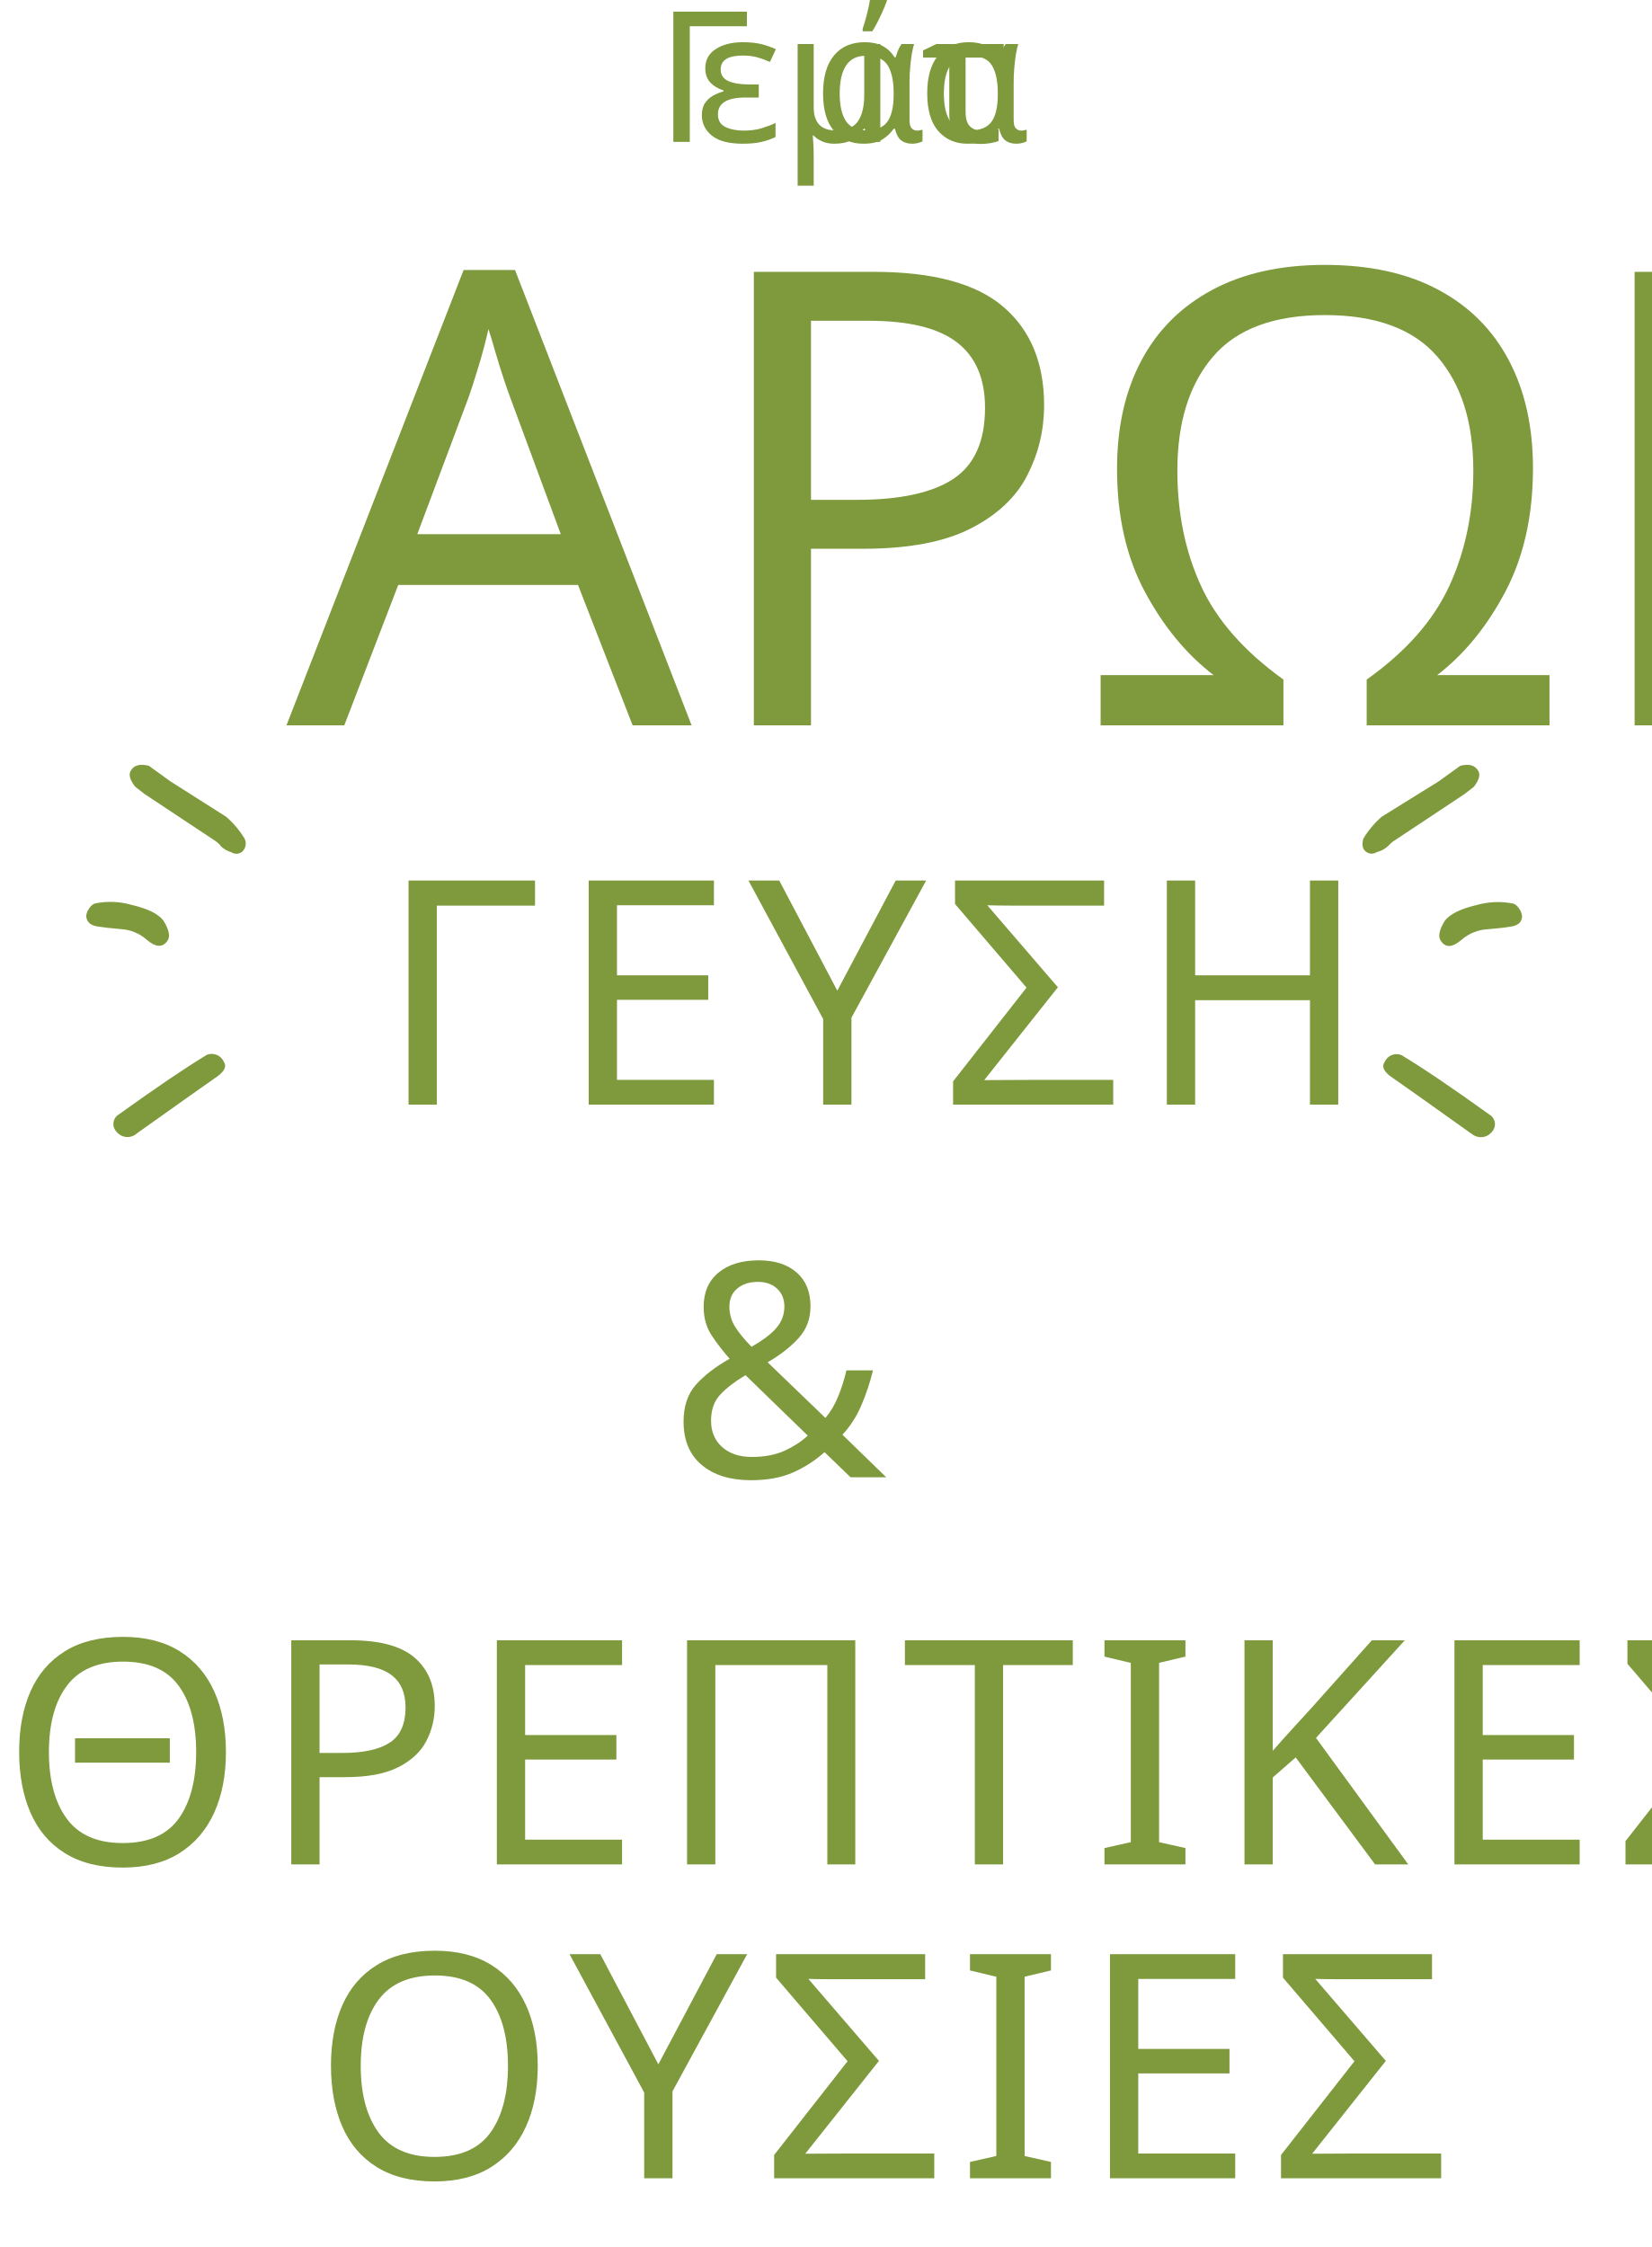
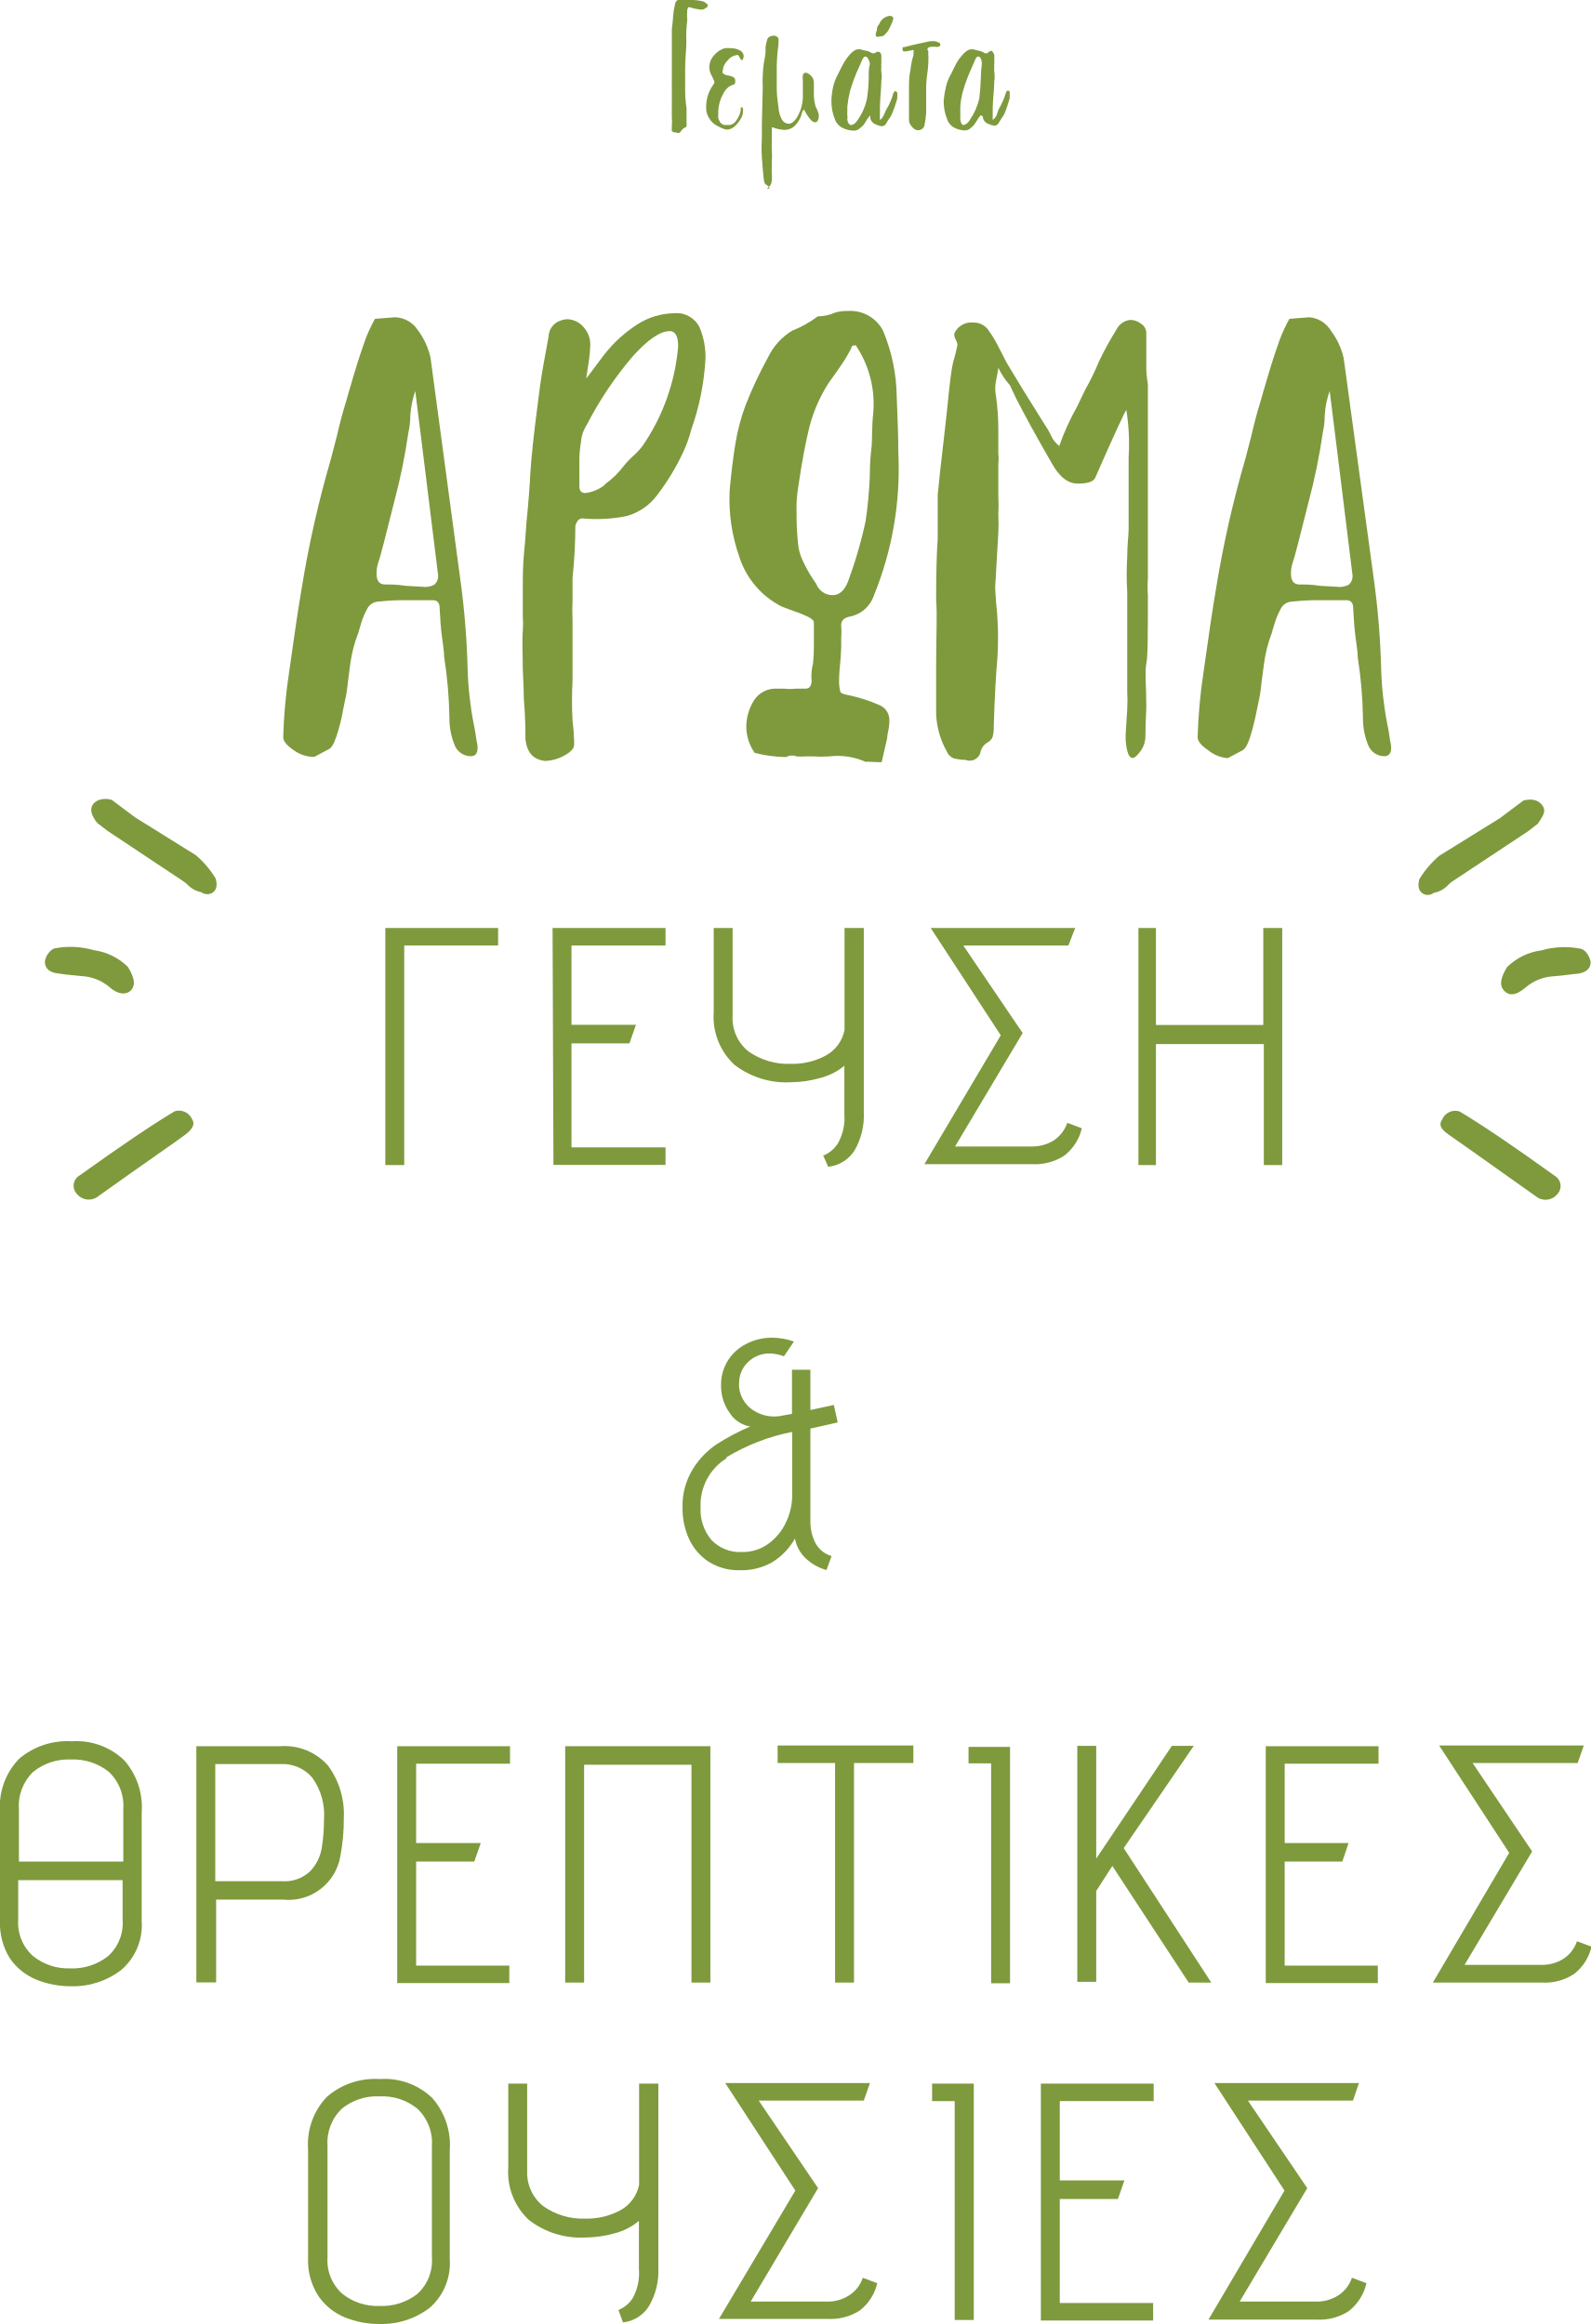
- <svg xmlns="http://www.w3.org/2000/svg" viewBox="0 0 226.31 307.85">
-   <g style="isolation:isolate">
-     <text transform="translate(51.8 151.34)" style="isolation:isolate;font-size:43px;fill:#7e9a3d;font-family:AdventPro-Regular, Advent Pro;letter-spacing:0.05em">ΓΕΥΣΗ</text>
-   </g>
-   <g style="isolation:isolate">
-     <text transform="translate(39.25 99.37)" style="isolation:isolate;font-size:87px;fill:#7e9a3d;font-family:NF-Takhie-Free-Regular, NF-Takhie-Free">ΑΡΩΜΑ</text>
-   </g>
-   <g style="isolation:isolate">
-     <text transform="translate(0 255.43)" style="isolation:isolate;font-size:43px;fill:#7e9a3d;font-family:AdventPro-Regular, Advent Pro;letter-spacing:0.05em">ΘΡΕΠΤΙΚΕΣ </text>
-     <text transform="translate(42.72 298.43)" style="isolation:isolate;font-size:43px;fill:#7e9a3d;font-family:AdventPro-Regular, Advent Pro;letter-spacing:0.05em">ΟΥΣΙΕΣ</text>
-   </g>
-   <g style="isolation:isolate">
-     <text transform="translate(89.83 19.44)" style="isolation:isolate;font-size:25px;fill:#7e9a3d;font-family:NF-Takhie-Free-Regular, NF-Takhie-Free">
-       <tspan style="letter-spacing:-0.022em">Γ</tspan>
-       <tspan x="5.25" y="0">εμ</tspan>
-       <tspan x="21.56" y="0" style="letter-spacing:-0.022em">άτ</tspan>
-       <tspan x="35.83" y="0">α</tspan>
-     </text>
-   </g>
+ <svg xmlns="http://www.w3.org/2000/svg" viewBox="0 0 90.84 132.73">
  <g style="isolation:isolate">
    <g style="isolation:isolate">
-       <path d="M20.13,128.77a5.85,5.85,0,0,0-3.61-1.48q-2.23-.2-2.94-.33-1.72-.18-1.77-1.5a2.35,2.35,0,0,1,.51-1.15,1.5,1.5,0,0,1,.68-.53,10.48,10.48,0,0,1,5.09.21q3.22.75,4.29,2.12c.83,1.33,1,2.29.49,2.88C22.22,129.84,21.3,129.77,20.13,128.77ZM16,155.09a1.53,1.53,0,0,1,.31-2.43q7.77-5.58,12.06-8.16a1.82,1.82,0,0,1,2.31,1c.38.56.11,1.2-.8,1.9q-1.68,1.16-11.14,7.89A1.9,1.9,0,0,1,16,155.09Zm14.21-39.25a4.15,4.15,0,0,0-.89-.75l-9.52-6.31-1.28-1c-.71-.91-.92-1.63-.62-2.16.44-.8,1.26-1,2.48-.71l3,2.16L31,111.91a12.69,12.69,0,0,1,2.52,3,1.53,1.53,0,0,1-.33,1.77,1.26,1.26,0,0,1-1.48.09A3.57,3.57,0,0,1,30.16,115.84Z" style="fill:#7e9a3d" />
+       <path d="M22,53h6.44v1H23.08V66.54H22Z" style="fill:#7e9a3d" />
+       <path d="M31.55,53H38v1H32.63v4.53h3.68l-.37,1.06H32.63v5.94H38v1h-6.4Z" style="fill:#7e9a3d" />
+       <path d="M47.87,65.25a3,3,0,0,0,.34-1.65V60.87a3.56,3.56,0,0,1-1.39.7,6.22,6.22,0,0,1-1.66.24,4.84,4.84,0,0,1-3.23-1,3.74,3.74,0,0,1-1.18-3V53h1.08v5a2.42,2.42,0,0,0,.92,2.06,3.94,3.94,0,0,0,2.41.7,4,4,0,0,0,2-.48,2.14,2.14,0,0,0,1.06-1.45V53h1.1v10.5a4,4,0,0,1-.53,2.21,2.05,2.05,0,0,1-1.5.93L47,66A1.74,1.74,0,0,0,47.87,65.25Z" style="fill:#7e9a3d" />
+       <path d="M57.14,59.13l-4-6.13h8.25L61,54H55l3.39,5-3.86,6.48h4.36a2.34,2.34,0,0,0,1.28-.35,2,2,0,0,0,.77-1l.83.31a2.79,2.79,0,0,1-1,1.56,3.06,3.06,0,0,1-1.81.49H52.78Z" style="fill:#7e9a3d" />
+       <path d="M72.16,59.63H66v6.91H65V53H66v5.54h6.13V53h1.08V66.54H72.16Z" style="fill:#7e9a3d" />
    </g>
  </g>
  <g style="isolation:isolate">
    <g style="isolation:isolate">
-       <path d="M188.6,116.75a1.23,1.23,0,0,1-1.48-.09q-.69-.52-.33-1.77a12.41,12.41,0,0,1,2.52-3l7.75-4.81,3-2.16c1.22-.32,2-.09,2.48.71.3.54.09,1.26-.62,2.17l-1.29,1-9.51,6.31a3.92,3.92,0,0,0-.89.75A3.48,3.48,0,0,1,188.6,116.75Zm13,38.58q-9.45-6.74-11.13-7.89c-.91-.7-1.17-1.34-.79-1.9a1.79,1.79,0,0,1,2.3-1q4.29,2.57,12.06,8.15a1.53,1.53,0,0,1,.31,2.43A1.91,1.91,0,0,1,201.63,155.33ZM197.47,129c-.5-.59-.34-1.54.49-2.87q1.06-1.36,4.29-2.12a10.61,10.61,0,0,1,5.09-.21,1.57,1.57,0,0,1,.68.53,2.39,2.39,0,0,1,.51,1.15q0,1.33-1.77,1.5-.7.14-2.94.33a5.9,5.9,0,0,0-3.61,1.47C199,129.8,198.12,129.87,197.47,129Z" style="fill:#7e9a3d" />
+       <path d="M16.79,42.86c-.41-.28-.62-.53-.62-.76a30.21,30.21,0,0,1,.34-3.73c.29-2.08.52-3.64.7-4.68a61.74,61.74,0,0,1,1.69-7.5l.34-1.31c.15-.66.32-1.31.52-1.95.06-.23.21-.73.44-1.51s.45-1.44.65-2a8.42,8.42,0,0,1,.56-1.21l1.13-.09a1.6,1.6,0,0,1,1.32.74,4.09,4.09,0,0,1,.72,1.56L26.27,33a45.64,45.64,0,0,1,.43,5.24,19.54,19.54,0,0,0,.35,3.12c.06.26.11.6.17,1a1.08,1.08,0,0,1,.05.35q0,.48-.39.48a1,1,0,0,1-.94-.68A4,4,0,0,1,25.66,41a24.49,24.49,0,0,0-.3-3.47c0-.32-.07-.71-.13-1.19s-.1-1-.13-1.63c0-.28-.13-.43-.39-.43l-1.69,0c-.21,0-.68,0-1.43.08a.75.75,0,0,0-.63.42,4.57,4.57,0,0,0-.33.78l-.17.58A7.7,7.7,0,0,0,20,37.91c-.1.74-.16,1.24-.19,1.5s-.1.52-.22,1.13a10.09,10.09,0,0,1-.39,1.54c-.14.42-.29.65-.43.71l-.83.44A2,2,0,0,1,16.79,42.86Zm8-9.46a.64.64,0,0,0,.22-.58l-.91-7.37-.39-3.12a5.45,5.45,0,0,0-.28,1.36c0,.51-.08.85-.11,1a34.63,34.63,0,0,1-.82,4c-.5,2-.8,3.18-.91,3.47a1.91,1.91,0,0,0-.09.61c0,.4.16.61.48.61s.69,0,1.21.08l.91.05A1.13,1.13,0,0,0,24.79,33.4Z" style="fill:#7e9a3d" />
+       <path d="M30,42.23c0-.49,0-1.26-.09-2.3q0-.48-.06-1.71c0-.83-.05-1.56,0-2.19a5.85,5.85,0,0,0,0-.83c0-.26,0-.49,0-.69v-.95c0-.61,0-1.3.08-2.08s.1-1.33.13-1.65c.12-1.19.19-2.13.22-2.82.06-.93.2-2.24.43-4l.13-1c.09-.64.25-1.56.48-2.78a1,1,0,0,1,.65-.91,1.35,1.35,0,0,1,.39-.09,1.27,1.27,0,0,1,1,.5,1.46,1.46,0,0,1,.33,1.15c0,.41-.11,1-.22,1.74.09-.12.43-.56,1-1.33a7.71,7.71,0,0,1,1.93-1.77,4,4,0,0,1,2.1-.63,1.45,1.45,0,0,1,1.43.78,4.28,4.28,0,0,1,.35,1.82,14.4,14.4,0,0,1-.82,4.07A7,7,0,0,1,39,25.84a13.23,13.23,0,0,1-1.45,2.4,3.24,3.24,0,0,1-1.8,1.24,8.68,8.68,0,0,1-2.47.13.34.34,0,0,0-.26.09.81.81,0,0,0-.17.34A28.07,28.07,0,0,1,32.69,33l0,1.3a11.14,11.14,0,0,0,0,1.13c0,.32,0,.58,0,.78v1c0,.72,0,1.27,0,1.65a21.24,21.24,0,0,0,0,2.3,11.07,11.07,0,0,1,.09,1.12l0,.26c0,.21-.19.41-.56.61a2.41,2.41,0,0,1-1.13.31C30.44,43.36,30.1,43,30,42.23Zm4.51-14.55a5,5,0,0,0,1.13-1.1A4.81,4.81,0,0,1,36.2,26a3.64,3.64,0,0,0,.52-.58,11.77,11.77,0,0,0,2-5.64q0-.87-.48-.87c-.55,0-1.26.49-2.13,1.46a20.48,20.48,0,0,0-2.6,3.88,2.15,2.15,0,0,0-.34,1,6.65,6.65,0,0,0-.09,1.26c0,.43,0,.76,0,1v.26c0,.26.11.39.34.39A2.25,2.25,0,0,0,34.55,27.68Z" style="fill:#7e9a3d" />
+       <path d="M49.75,43.51a1.72,1.72,0,0,0-.33,0,3.92,3.92,0,0,0-2.08-.31,7,7,0,0,1-.91,0H46a3.12,3.12,0,0,1-.52,0,.57.57,0,0,0-.26-.05.72.72,0,0,0-.34.09A8,8,0,0,1,43.09,43a2.66,2.66,0,0,1-.48-1.44A2.86,2.86,0,0,1,43.05,40a1.47,1.47,0,0,1,1.34-.67l.39,0a2.88,2.88,0,0,0,.65,0l.57,0c.2,0,.31-.13.34-.39a3.45,3.45,0,0,1,0-.6,3.21,3.21,0,0,1,.08-.44,8.76,8.76,0,0,0,.05-1c0-.41,0-.76,0-1l0-.34c0-.12-.12-.23-.37-.35a6.17,6.17,0,0,0-.75-.3l-.7-.26a4.84,4.84,0,0,1-2.43-2.82A10,10,0,0,1,41.66,28q.14-1.52.33-2.67a11.73,11.73,0,0,1,.58-2.19,23.8,23.8,0,0,1,1.28-2.73,3.63,3.63,0,0,1,1.37-1.52,6.22,6.22,0,0,0,1.47-.82,2.52,2.52,0,0,0,1-.22,2.32,2.32,0,0,1,.73-.09,2.1,2.1,0,0,1,2,1.13,10.07,10.07,0,0,1,.78,3.77c.06,1.33.09,2.39.09,3.17A19.11,19.11,0,0,1,49.9,34a1.81,1.81,0,0,1-1.35,1.21c-.37.06-.55.25-.52.56a3.48,3.48,0,0,1,0,.65A11.34,11.34,0,0,1,48,37.55c-.06.57-.09,1-.09,1.25a2.2,2.2,0,0,0,.07.7c0,.08.21.16.5.21a8.82,8.82,0,0,1,1.71.55.92.92,0,0,1,.59.88,2.88,2.88,0,0,1-.07.63,2.32,2.32,0,0,0-.06.41l-.31,1.35C50,43.53,49.85,43.52,49.75,43.51Zm-1.33-10.3a25.36,25.36,0,0,0,1-3.43,23.41,23.41,0,0,0,.24-2.53c0-.91.08-1.51.11-1.8s0-1.06.09-1.87a6,6,0,0,0-1-3.86c-.18,0-.26.06-.26.18a9.85,9.85,0,0,1-.67,1.1l-.63.89a8.71,8.71,0,0,0-1.07,2.43c-.21.84-.44,2-.67,3.6a7.1,7.1,0,0,0-.08,1.3c0,.38,0,1,.08,1.78a2.89,2.89,0,0,0,.24.95,9.23,9.23,0,0,0,.43.83c.16.26.29.44.37.56a1,1,0,0,0,.91.65C47.92,34,48.22,33.73,48.42,33.21Z" style="fill:#7e9a3d" />
+       <path d="M54.45,43.31a.68.68,0,0,1-.39-.39,4.71,4.71,0,0,1-.61-2.47l0-2.47c0-1.65.07-2.88,0-3.69q0-2.34.09-3.51c0-.55,0-1.39,0-2.51.06-.64.17-1.71.35-3.21l.17-1.52.13-1.26c.06-.57.12-1,.17-1.3a5.46,5.46,0,0,1,.16-.65c.07-.26.12-.48.15-.65a.85.85,0,0,0-.11-.3.56.56,0,0,1-.07-.35,1.08,1.08,0,0,1,1.09-.61,1,1,0,0,1,.82.39,6.45,6.45,0,0,1,.61,1l.48.93q.69,1.17,2.16,3.51a3.87,3.87,0,0,1,.35.61,1.57,1.57,0,0,0,.48.61,13.56,13.56,0,0,1,1-2.21l.48-1a13.76,13.76,0,0,0,.78-1.6,18.73,18.73,0,0,1,1-1.83,1,1,0,0,1,.8-.56,1,1,0,0,1,.61.22.63.63,0,0,1,.3.52l0,.69c0,.52,0,1,0,1.35s.06.68.09.91c0,.78,0,1.93,0,3.46v1.44c0,.4,0,1,0,1.77v1.82c0,.29,0,.65,0,1.07s0,.91,0,1.49a7.54,7.54,0,0,0,0,1c0,2.16,0,3.47-.09,3.9s0,1.3,0,2.43c0,.37-.05.94-.05,1.69a1.46,1.46,0,0,1-.28.87q-.29.39-.45.39c-.15,0-.26-.17-.33-.5a3.5,3.5,0,0,1-.06-1l.08-1.26a9.52,9.52,0,0,0,0-1.08c0-1.13,0-2,0-2.56,0-.32,0-.74,0-1.26s0-1.13,0-1.82a17.08,17.08,0,0,1,0-2c0-.69.08-1.23.08-1.6V26.14a12.32,12.32,0,0,0-.13-2.73c-.08.09-.68,1.37-1.77,3.86-.09.23-.41.35-1,.35s-1.08-.41-1.52-1.22c-.83-1.44-1.5-2.66-2-3.64L57.66,22A4.12,4.12,0,0,1,57,21c0,.14-.07.39-.13.75a2.19,2.19,0,0,0,0,.89A13.64,13.64,0,0,1,57,24.49c0,.64,0,1.12,0,1.44a2.17,2.17,0,0,1,0,.56c0,.38,0,.73,0,1.06s0,.6,0,.8a8.68,8.68,0,0,1,0,1,10.13,10.13,0,0,1,0,1.09l-.18,3.12.05.82a18.59,18.59,0,0,1,.08,3.17c-.08.9-.16,2.21-.21,3.94a2,2,0,0,1-.07.61.58.58,0,0,1-.28.3.83.83,0,0,0-.39.48.64.64,0,0,1-.87.52A3.09,3.09,0,0,1,54.45,43.31Z" style="fill:#7e9a3d" />
+       <path d="M69,42.86c-.42-.28-.62-.53-.62-.76a30.21,30.21,0,0,1,.34-3.73c.29-2.08.52-3.64.7-4.68a61.74,61.74,0,0,1,1.69-7.5l.34-1.31c.15-.66.32-1.31.52-1.95.06-.23.21-.73.44-1.51s.45-1.44.65-2a8.42,8.42,0,0,1,.56-1.21l1.13-.09A1.6,1.6,0,0,1,76,18.9a4.09,4.09,0,0,1,.72,1.56L78.43,33a45.64,45.64,0,0,1,.43,5.24,19.54,19.54,0,0,0,.35,3.12c.06.26.11.6.17,1a1.08,1.08,0,0,1,.05.35c0,.32-.14.48-.39.48a1,1,0,0,1-.94-.68A4,4,0,0,1,77.82,41a24.49,24.49,0,0,0-.3-3.47c0-.32-.07-.71-.13-1.19s-.1-1-.13-1.63c0-.28-.13-.43-.39-.43l-1.69,0c-.21,0-.68,0-1.43.08a.75.75,0,0,0-.63.42,4.57,4.57,0,0,0-.33.78c-.09.27-.14.47-.17.58a7.7,7.7,0,0,0-.46,1.84c-.1.74-.16,1.24-.19,1.5s-.1.52-.22,1.13a13.16,13.16,0,0,1-.39,1.54c-.14.42-.29.65-.43.71l-.83.44A2,2,0,0,1,69,42.86Zm8-9.46a.64.64,0,0,0,.22-.58l-.91-7.37-.39-3.12a5,5,0,0,0-.28,1.36c0,.51-.08.85-.11,1a34.63,34.63,0,0,1-.82,4c-.5,2-.8,3.18-.91,3.47a1.91,1.91,0,0,0-.09.61c0,.4.16.61.48.61s.69,0,1.21.08l.91.05A1.13,1.13,0,0,0,77,33.4Z" style="fill:#7e9a3d" />
    </g>
  </g>
  <g style="isolation:isolate">
-     <text transform="translate(91.48 202.39)" style="isolation:isolate;font-size:41px;fill:#7e9a3d;font-family:AdventPro-Regular, Advent Pro;letter-spacing:0.05em">&amp;</text>
+     <g style="isolation:isolate">
+       <path d="M6.91,112.52a4.5,4.5,0,0,1-2.84.92,5.23,5.23,0,0,1-2-.38,3.38,3.38,0,0,1-1.51-1.22A3.77,3.77,0,0,1,0,109.66v-6.21a3.91,3.91,0,0,1,1.09-3,4.23,4.23,0,0,1,3-1,3.94,3.94,0,0,1,3,1.08,4.08,4.08,0,0,1,1,3v6.19A3.36,3.36,0,0,1,6.91,112.52Zm.13-6.2v-3a2.66,2.66,0,0,0-.82-2.12,3.22,3.22,0,0,0-2.17-.71,3.18,3.18,0,0,0-2.16.71,2.69,2.69,0,0,0-.81,2.12v3Zm-6,1.06v2.26a2.55,2.55,0,0,0,.84,2.07,3.2,3.2,0,0,0,2.13.71,3.28,3.28,0,0,0,2.15-.69A2.55,2.55,0,0,0,7,109.62v-2.24Z" style="fill:#7e9a3d" />
+       <path d="M11.21,99.73H16a3.31,3.31,0,0,1,2.73,1.11,4.67,4.67,0,0,1,.9,3,11.19,11.19,0,0,1-.2,2.19,3,3,0,0,1-3.29,2.46h-3.8v4.73H11.21Zm6.51,7.13a2.51,2.51,0,0,0,.65-1.31,10.1,10.1,0,0,0,.13-1.64,3.64,3.64,0,0,0-.66-2.37,2.22,2.22,0,0,0-1.81-.79H12.29v6.69H16.1A2.1,2.1,0,0,0,17.72,106.86Z" style="fill:#7e9a3d" />
+       <path d="M22.68,99.73h6.44v1H23.76v4.53h3.69l-.37,1.06H23.76v5.94h5.32v1h-6.4Z" style="fill:#7e9a3d" />
+       <path d="M39.48,100.79H33.35v12.44H32.27V99.73h8.29v13.5H39.48Z" style="fill:#7e9a3d" />
+       <path d="M47.68,100.69H44.4v-1h7.75v1H48.76v12.54H47.68Z" style="fill:#7e9a3d" />
+       <path d="M56.59,100.71l-1.29,0v-.94h2.37v13.5H56.59Z" style="fill:#7e9a3d" />
+       <path d="M63.51,106.57,62.59,108v5.19H61.51V99.71h1.08v6.44l4.32-6.44h1.25l-4,5.84,5,7.68H67.87Z" style="fill:#7e9a3d" />
+       <path d="M72.27,99.73h6.44v1H73.35v4.53H77l-.36,1.06H73.35v5.94h5.32v1h-6.4Z" style="fill:#7e9a3d" />
+       <path d="M86.17,105.82l-4-6.13h8.26l-.35,1h-6l3.4,5.05-3.86,6.48H88a2.3,2.3,0,0,0,1.27-.35,1.94,1.94,0,0,0,.77-1l.83.31a2.73,2.73,0,0,1-1,1.56,3,3,0,0,1-1.82.49H81.81Z" style="fill:#7e9a3d" />
+     </g>
+     <g style="isolation:isolate">
+       <path d="M24.53,131.81a4.52,4.52,0,0,1-2.84.92,5.2,5.2,0,0,1-2-.38,3.33,3.33,0,0,1-1.51-1.22,3.71,3.71,0,0,1-.59-2.18v-6.21a3.91,3.91,0,0,1,1.09-3,4.2,4.2,0,0,1,3-1,3.94,3.94,0,0,1,3,1.08,4.08,4.08,0,0,1,1,3V129A3.4,3.4,0,0,1,24.53,131.81Zm-.69-11.37a3.17,3.17,0,0,0-2.17-.71,3.13,3.13,0,0,0-2.16.71,2.68,2.68,0,0,0-.81,2.12v6.37a2.55,2.55,0,0,0,.84,2.07,3.2,3.2,0,0,0,2.13.7,3.28,3.28,0,0,0,2.15-.68,2.57,2.57,0,0,0,.84-2.11v-6.35A2.68,2.68,0,0,0,23.84,120.44Z" style="fill:#7e9a3d" />
+       <path d="M36.14,131.23a3,3,0,0,0,.34-1.65v-2.74a3.44,3.44,0,0,1-1.39.71,6.22,6.22,0,0,1-1.66.24,4.84,4.84,0,0,1-3.23-1,3.74,3.74,0,0,1-1.18-3V119H30.1v5a2.43,2.43,0,0,0,.92,2,3.88,3.88,0,0,0,2.41.71,4,4,0,0,0,2-.48,2.13,2.13,0,0,0,1.06-1.45V119h1.1v10.5a4,4,0,0,1-.53,2.2,2,2,0,0,1-1.49.94l-.26-.71A1.74,1.74,0,0,0,36.14,131.23Z" style="fill:#7e9a3d" />
+       <path d="M45.41,125.11l-4-6.14h8.26l-.35,1h-6l3.39,5-3.85,6.48h4.36a2.25,2.25,0,0,0,1.27-.36,1.88,1.88,0,0,0,.77-1l.83.31a2.78,2.78,0,0,1-1,1.56,3.09,3.09,0,0,1-1.82.48H41.05Z" style="fill:#7e9a3d" />
+       <path d="M54.51,120l-1.29,0V119H55.6v13.5H54.51Z" style="fill:#7e9a3d" />
+       <path d="M59.43,119h6.44v1H60.51v4.53H64.2l-.37,1.06H60.51v5.94h5.33v1H59.43Z" style="fill:#7e9a3d" />
+       <path d="M73.34,125.11l-4-6.14h8.25l-.34,1h-6l3.39,5-3.86,6.48h4.36a2.26,2.26,0,0,0,1.28-.36,1.93,1.93,0,0,0,.77-1l.83.31A2.79,2.79,0,0,1,77,132a3.06,3.06,0,0,1-1.81.48H69Z" style="fill:#7e9a3d" />
+     </g>
+   </g>
+   <g style="isolation:isolate">
+     <g style="isolation:isolate">
+       <path d="M38.6,7.56l-.12,0a.36.36,0,0,1-.12-.08.31.31,0,0,1,0-.15V7.14a1.84,1.84,0,0,0,0-.41c0-.05,0-.11,0-.18a1.55,1.55,0,0,1,0-.23.6.6,0,0,0,0-.12.53.53,0,0,1,0-.13,1.49,1.49,0,0,0,0-.24c0-.09,0-.2,0-.32s0-.22,0-.29,0-.12,0-.2a2.63,2.63,0,0,1,0-.3c0-.49,0-1.09,0-1.79l0-.51c0-.26,0-.51,0-.76l.06-.54a4.71,4.71,0,0,1,.13-.91A.25.25,0,0,1,38.71,0h.54a1.27,1.27,0,0,1,.34,0A2,2,0,0,1,40,.05a.59.59,0,0,1,.26.09l.09.07a.11.11,0,0,1,.06.1.11.11,0,0,1-.07.12.17.17,0,0,0-.09.06A.41.41,0,0,1,40,.55a3.51,3.51,0,0,1-.61-.13.13.13,0,0,0-.1,0,.64.64,0,0,0-.05.15,4.19,4.19,0,0,0,0,.6,6.76,6.76,0,0,0-.05,1.21c0,.42-.07.94-.07,1.54V5.07a6.84,6.84,0,0,0,.08,1.11,2.46,2.46,0,0,1,0,.26c0,.09,0,.16,0,.2l0,.34a1.09,1.09,0,0,1,0,.22.12.12,0,0,1-.1.09.48.48,0,0,0-.2.18c-.06.09-.12.13-.17.13A.19.19,0,0,1,38.6,7.56Z" style="fill:#7e9a3d" />
+       <path d="M41,7.21a1.09,1.09,0,0,1-.51-.46,1,1,0,0,1-.17-.57,2.15,2.15,0,0,1,.39-1.32l.07-.11a.19.19,0,0,0,0-.12l-.14-.3a1,1,0,0,1-.14-.47,1,1,0,0,1,.27-.7,1.23,1.23,0,0,1,.62-.41,2,2,0,0,1,.34,0,1.11,1.11,0,0,1,.5.12.37.37,0,0,1,.23.33.41.41,0,0,1-.07.23l-.06,0a.56.56,0,0,1-.1-.15.74.74,0,0,0-.08-.13.12.12,0,0,0-.1,0,.74.74,0,0,0-.5.3.85.85,0,0,0-.28.56.23.23,0,0,0,0,.17.53.53,0,0,0,.31.13,1.28,1.28,0,0,1,.3.1.22.22,0,0,1,.1.21c0,.12,0,.2-.13.22a.92.92,0,0,0-.44.32,2.43,2.43,0,0,0-.28.56,2.32,2.32,0,0,0-.12.64,1.34,1.34,0,0,0,0,.19,1,1,0,0,0,0,.2.52.52,0,0,0,.06.14.43.43,0,0,0,.12.17.37.37,0,0,0,.18.08l.21,0a.49.49,0,0,0,.43-.22,1.35,1.35,0,0,0,.28-.61.5.5,0,0,1,0-.12s0-.06.05-.06.07,0,.08.06a.65.65,0,0,1,0,.2.77.77,0,0,1-.15.43,1.57,1.57,0,0,1-.35.42.65.65,0,0,1-.46.16A1.65,1.65,0,0,1,41,7.21Z" style="fill:#7e9a3d" />
+       <path d="M43.93,10.7l-.18-.16c-.08,0-.12-.14-.14-.29S43.54,9.58,43.5,9s0-.94,0-1.18,0-.42,0-.75L43.55,5a7.58,7.58,0,0,1,.07-1.45A4.48,4.48,0,0,0,43.71,3s0-.14,0-.31a2.16,2.16,0,0,1,.11-.47.24.24,0,0,1,.1-.11.29.29,0,0,1,.15-.06.44.44,0,0,1,.22,0,.38.38,0,0,1,.16.14.43.43,0,0,1,0,.07.17.17,0,0,1,0,.1l0,.16a10.32,10.32,0,0,0-.1,1.67c0,.39,0,.68,0,.87,0,.41.06.77.1,1.09a1.58,1.58,0,0,0,.19.67.47.47,0,0,0,.38.25c.19,0,.38-.16.54-.46a2.31,2.31,0,0,0,.28-1V4.58a.77.77,0,0,1,0-.29.18.18,0,0,1,.17-.14.29.29,0,0,1,.15.06.81.81,0,0,1,.23.22.61.61,0,0,1,.08.28c0,.19,0,.43,0,.7s.05.48.08.61a.84.84,0,0,0,.1.23l.09.24a.66.66,0,0,1,0,.23.29.29,0,0,1-.15.26l-.08,0q-.15,0-.39-.36a1.08,1.08,0,0,1-.11-.18l-.11-.19a.4.4,0,0,0-.11.19,1.67,1.67,0,0,1-.06.2,1.53,1.53,0,0,1-.41.6.88.88,0,0,1-.54.18,2.44,2.44,0,0,1-.71-.16v.76a4.9,4.9,0,0,0,0,.6,4,4,0,0,1,0,.58c0,.07,0,.16,0,.29a2.8,2.8,0,0,0,0,.48,1.09,1.09,0,0,1,0,.22.82.82,0,0,1-.06.35.71.71,0,0,1-.23.23S44,10.79,43.93,10.7Z" style="fill:#7e9a3d" />
+       <path d="M48.12,7.31a.85.85,0,0,1-.44-.47,2.74,2.74,0,0,1-.21-1.08A4.23,4.23,0,0,1,47.56,5a2.9,2.9,0,0,1,.31-.81c.13-.27.24-.48.32-.62a2.78,2.78,0,0,1,.29-.41c.19-.22.36-.34.51-.34a.42.42,0,0,1,.15,0,2.45,2.45,0,0,0,.32.08.84.84,0,0,1,.33.14c.07,0,.12,0,.15,0A.3.3,0,0,1,50,3a.28.28,0,0,1,.12-.05.19.19,0,0,1,.13.05.24.24,0,0,1,.07.13,1,1,0,0,1,0,.12,1,1,0,0,1,0,.19.89.89,0,0,1,0,.19,1,1,0,0,0,0,.21.82.82,0,0,0,0,.26,1.47,1.47,0,0,1,0,.53c0,.44-.07.93-.08,1.48,0,.06,0,.15,0,.26s0,.2,0,.27a1,1,0,0,0,0,.21.57.57,0,0,0,.18-.2,1.54,1.54,0,0,0,.14-.31L50.75,6l.12-.27A1.84,1.84,0,0,0,51,5.33a1.18,1.18,0,0,1,.08-.12h.07s.08.06.08.08a.75.75,0,0,1,0,.2c0,.07,0,.11,0,.14a7.38,7.38,0,0,1-.32.92,1.84,1.84,0,0,1-.2.31l-.14.24a.3.3,0,0,1-.24.11,1.44,1.44,0,0,1-.42-.15.5.5,0,0,1-.22-.3l0-.08,0-.09a1.56,1.56,0,0,0-.23.3,1.2,1.2,0,0,1-.16.25,1.79,1.79,0,0,1-.27.24.51.51,0,0,1-.28.08A1.4,1.4,0,0,1,48.12,7.31Zm.66-.24a.82.82,0,0,0,.2-.23,3.29,3.29,0,0,0,.52-1.2,8.63,8.63,0,0,0,.1-1.14c0-.38,0-.65.07-.84a.86.86,0,0,0-.11-.32c-.05-.08-.11-.12-.16-.11s-.07,0-.1.07l-.06.09-.2.46a9.53,9.53,0,0,0-.51,1.36,6.6,6.6,0,0,0-.15.87s0,.08,0,.14a1.28,1.28,0,0,0,0,.17.88.88,0,0,0,0,.21.43.43,0,0,1,0,.19v0a.48.48,0,0,0,.06.24c.05.07.09.11.13.11A.38.38,0,0,0,48.78,7.07ZM50,2a.61.61,0,0,1,.07-.28l0-.09s0-.1.12-.24A.79.79,0,0,1,50.51,1a.93.93,0,0,1,.3-.1A.34.34,0,0,1,51,1a.06.06,0,0,1,0,.06.79.79,0,0,1-.08.26l-.09.2a2.15,2.15,0,0,1-.14.26c-.06.07-.13.16-.21.24l0,0a.49.49,0,0,1-.17.06l-.09,0C50.08,2.14,50,2.08,50,2Z" style="fill:#7e9a3d" />
+       <path d="M52.05,7.21a.5.5,0,0,1-.15-.33V6.37l0-1.06V5.13c0-.42,0-.79.08-1.1a4.49,4.49,0,0,1,.18-.9l0-.19a.07.07,0,0,0,0-.07.06.06,0,0,0-.08,0l-.39.07c-.11,0-.16,0-.16-.14s0-.09.11-.11l.47-.12,1-.22.19,0a.5.5,0,0,1,.27.07c.08,0,.12.09.12.14a.13.13,0,0,1-.1.11.34.34,0,0,1-.19,0h-.17c-.18,0-.27.06-.27.11a.2.2,0,0,0,0,.08A.12.12,0,0,1,53,3a5.71,5.71,0,0,1-.06,1.24,6.28,6.28,0,0,0-.06,1c0,.14,0,.35,0,.63l0,.59a4.64,4.64,0,0,1-.1.71.31.31,0,0,1-.14.2.43.43,0,0,1-.25.07A.49.49,0,0,1,52.05,7.21Z" style="fill:#7e9a3d" />
+       <path d="M54.52,7.31a.83.83,0,0,1-.43-.47,2.74,2.74,0,0,1-.21-1.08A5.14,5.14,0,0,1,54,5a2.64,2.64,0,0,1,.32-.81c.13-.27.23-.48.31-.62a2.26,2.26,0,0,1,.3-.41c.19-.22.36-.34.51-.34a.42.42,0,0,1,.15,0,2.24,2.24,0,0,0,.31.08.84.84,0,0,1,.33.14c.07,0,.12,0,.15,0a.3.3,0,0,1,.1-.09.27.27,0,0,1,.13-.05A.21.21,0,0,1,56.7,3a.24.24,0,0,1,.07.13s0,.07,0,.12a1,1,0,0,1,0,.19.89.89,0,0,1,0,.19,1,1,0,0,0,0,.21.82.82,0,0,0,0,.26,1.7,1.7,0,0,1,0,.53c0,.44-.07.93-.09,1.48,0,.06,0,.15,0,.26s0,.2,0,.27,0,.11,0,.21a.72.72,0,0,0,.19-.2A2.44,2.44,0,0,0,57,6.29L57.15,6l.13-.27a3.66,3.66,0,0,0,.15-.43l.07-.12h.08c.05,0,.07.06.07.08a1.5,1.5,0,0,1,0,.2l0,.14a7.09,7.09,0,0,1-.31.92c-.07.12-.14.22-.2.31l-.15.24a.28.28,0,0,1-.24.11,1.69,1.69,0,0,1-.42-.15.49.49,0,0,1-.21-.3l0-.08L56,6.58a1.56,1.56,0,0,0-.22.3l-.16.25a1.79,1.79,0,0,1-.27.24.51.51,0,0,1-.28.08A1.44,1.44,0,0,1,54.52,7.31Zm.66-.24a.69.69,0,0,0,.2-.23,3.53,3.53,0,0,0,.53-1.2A10.76,10.76,0,0,0,56,4.5a6.87,6.87,0,0,1,.06-.84A.71.71,0,0,0,56,3.34c-.05-.08-.1-.12-.15-.11a.13.13,0,0,0-.11.07.21.21,0,0,0-.05.09l-.2.46a9.53,9.53,0,0,0-.51,1.36,4.4,4.4,0,0,0-.15.87,1.06,1.06,0,0,0,0,.14,1.09,1.09,0,0,0,0,.17,1.83,1.83,0,0,0,0,.21.8.8,0,0,1,0,.19v0a.48.48,0,0,0,.06.24c0,.07.08.11.12.11A.38.38,0,0,0,55.18,7.07Z" style="fill:#7e9a3d" />
+     </g>
+   </g>
+   <g style="isolation:isolate">
+     <g style="isolation:isolate">
+       <path d="M6.29,56.41a2.65,2.65,0,0,0-1.62-.66q-1-.09-1.32-.15c-.52-.05-.78-.28-.79-.67a1,1,0,0,1,.23-.52.75.75,0,0,1,.3-.24,4.78,4.78,0,0,1,2.28.1,3.42,3.42,0,0,1,1.93.95c.37.6.44,1,.22,1.29S6.82,56.86,6.29,56.41ZM4.42,68.22a.68.68,0,0,1,.13-1.09c2.33-1.67,4.13-2.89,5.42-3.66a.81.81,0,0,1,1,.46c.17.25.05.53-.36.85s-2.17,1.52-5,3.54A.86.86,0,0,1,4.42,68.22Zm6.37-17.61a1.77,1.77,0,0,0-.4-.33L6.12,47.44,5.55,47c-.32-.41-.42-.73-.28-1s.56-.47,1.11-.32l1.33,1,3.47,2.16a5.44,5.44,0,0,1,1.13,1.33c.11.37.06.63-.14.79a.57.57,0,0,1-.67,0A1.53,1.53,0,0,1,10.79,50.61Z" style="fill:#7e9a3d" />
+     </g>
+   </g>
+   <g style="isolation:isolate">
+     <g style="isolation:isolate">
+       <path d="M81.85,51a.54.54,0,0,1-.66,0c-.2-.16-.25-.42-.15-.79a5.72,5.72,0,0,1,1.13-1.33l3.48-2.16,1.33-1c.54-.14.91,0,1.11.32s0,.56-.28,1l-.57.44L83,50.29a1.85,1.85,0,0,0-.4.34A1.51,1.51,0,0,1,81.85,51ZM87.7,68.33c-2.82-2-4.49-3.19-5-3.54s-.53-.6-.36-.85a.81.81,0,0,1,1-.46q1.94,1.16,5.41,3.66a.68.68,0,0,1,.14,1.09A.86.86,0,0,1,87.7,68.33ZM85.83,56.52c-.22-.26-.15-.69.22-1.29A3.42,3.42,0,0,1,88,54.28a4.75,4.75,0,0,1,2.28-.09.62.62,0,0,1,.31.24,1.09,1.09,0,0,1,.23.51c0,.4-.28.62-.8.68-.21,0-.65.09-1.32.14a2.65,2.65,0,0,0-1.62.66C86.54,56.87,86.13,56.91,85.83,56.52Z" style="fill:#7e9a3d" />
+     </g>
+   </g>
+   <g style="isolation:isolate">
+     <g style="isolation:isolate">
+       <path d="M46,89a2.07,2.07,0,0,1-.61-1.13,3.73,3.73,0,0,1-1.31,1.36,3.53,3.53,0,0,1-1.84.45,3.19,3.19,0,0,1-1.77-.48,3.12,3.12,0,0,1-1.12-1.29,4.16,4.16,0,0,1-.38-1.77,4,4,0,0,1,.59-2.24,4.62,4.62,0,0,1,1.38-1.43,13.75,13.75,0,0,1,1.89-1,1.72,1.72,0,0,1-1.16-.76,2.64,2.64,0,0,1-.5-1.61,2.58,2.58,0,0,1,1.47-2.36,3.11,3.11,0,0,1,1.46-.34,3.72,3.72,0,0,1,1.23.22l-.57.84A2.63,2.63,0,0,0,44,77.3a1.75,1.75,0,0,0-1.3.5,1.64,1.64,0,0,0-.5,1.21,1.35,1.35,0,0,0,0,.22,1.79,1.79,0,0,0,.7,1.24,2.18,2.18,0,0,0,1.33.43,2.12,2.12,0,0,0,.49-.06l.5-.09V78.23h1.05v2.3l1.34-.29.22,1-1.56.35v5.28a2.66,2.66,0,0,0,.29,1.26,1.52,1.52,0,0,0,.92.74l-.29.8A2.82,2.82,0,0,1,46,89Zm-4.51-5.72A3.15,3.15,0,0,0,40,86.1a2.67,2.67,0,0,0,.61,1.84,2.23,2.23,0,0,0,1.76.7,2.48,2.48,0,0,0,1.5-.47,3.14,3.14,0,0,0,1-1.21,3.55,3.55,0,0,0,.36-1.55V81.78A11.58,11.58,0,0,0,41.46,83.24Z" style="fill:#7e9a3d" />
+     </g>
  </g>
</svg>
